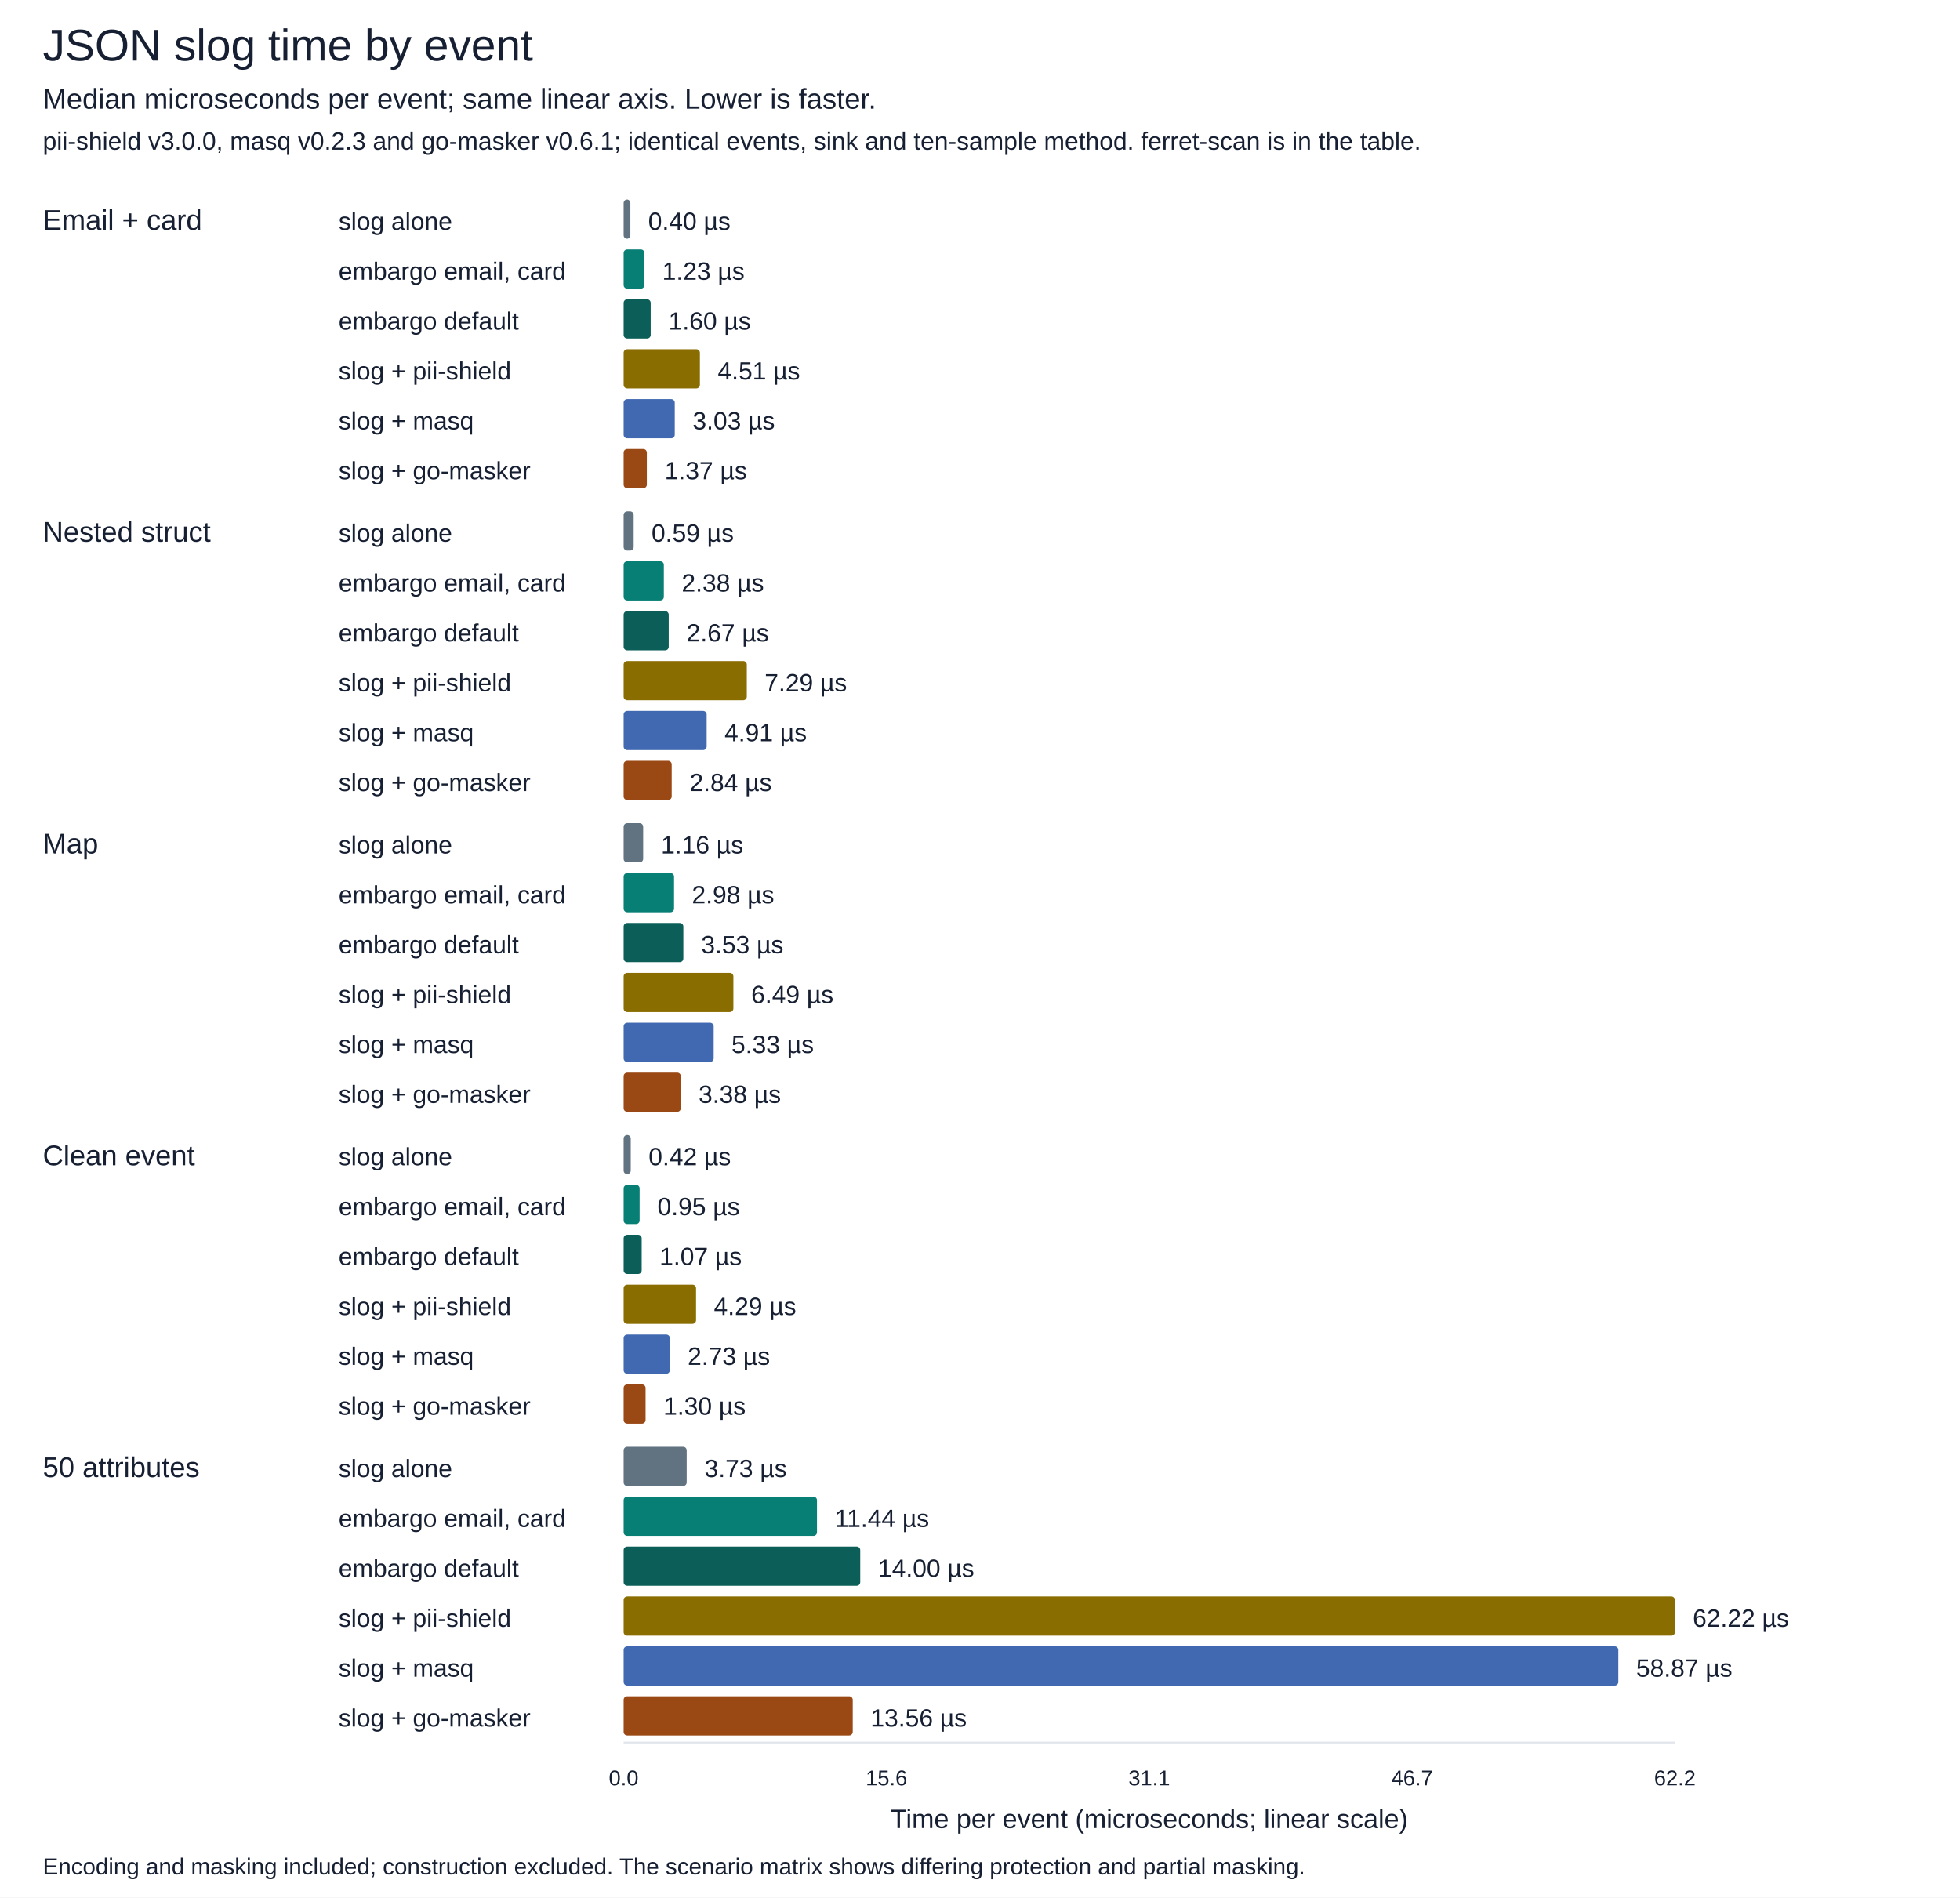
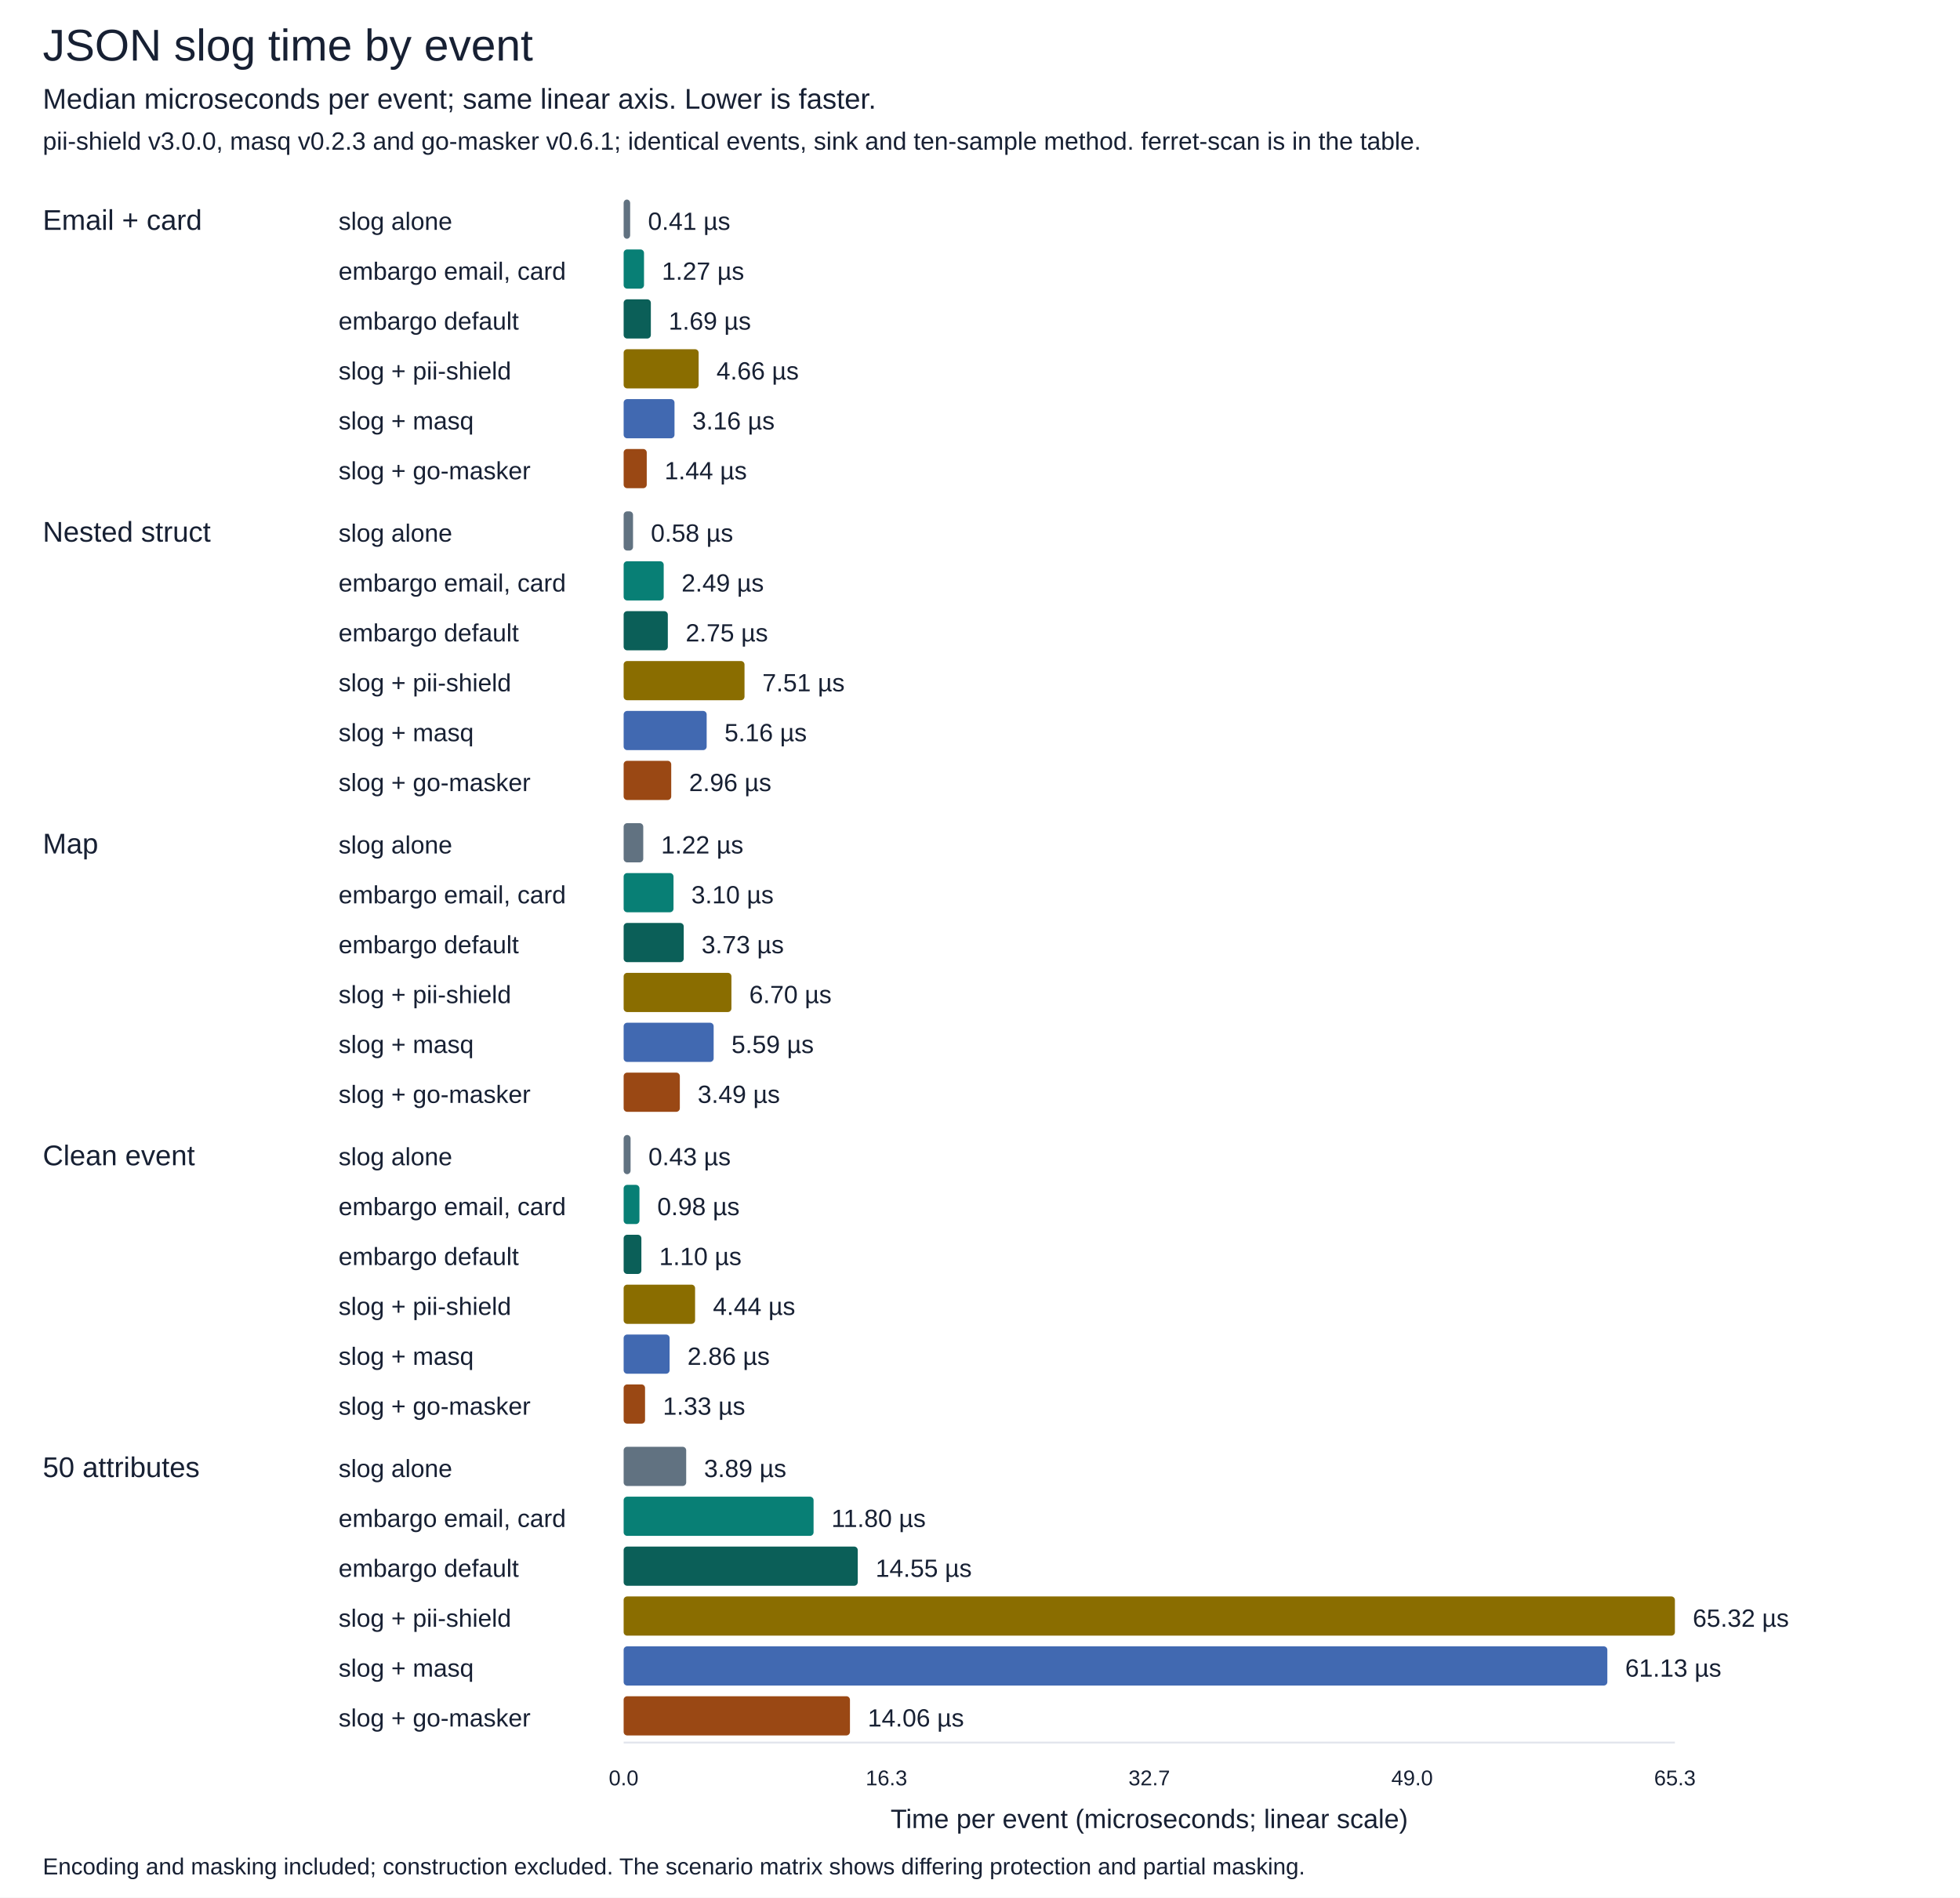
<svg xmlns="http://www.w3.org/2000/svg" width="1100" height="1065" viewBox="0 0 1100 1065" role="img">
  <rect width="100%" height="100%" fill="white" />
  <g font-family="Arial, sans-serif" font-size="15" fill="#172033">
    <text x="24" y="34" font-size="25" fill="#172033" text-anchor="start">JSON slog time by event</text>
    <text x="24" y="61" font-size="16" fill="#172033" text-anchor="start">Median microseconds per event; same linear axis. Lower is faster.</text>
    <text x="24" y="84" font-size="14" fill="#172033" text-anchor="start">pii-shield v3.0.0, masq v0.2.3 and go-masker v0.6.1; identical events, sink and ten-sample method. ferret-scan is in the table.</text>
    <text x="24" y="129" font-size="16" fill="#172033" text-anchor="start">Email + card</text>
    <text x="190" y="129" font-size="14" fill="#172033" text-anchor="start">slog alone</text>
-     <rect x="350" y="112" width="3.78" height="22" rx="2" fill="#617281" />
-     <text x="363.78" y="129" font-size="14" fill="#172033" text-anchor="start">0.40 µs</text>
+     <rect x="350" y="112" width="3.66" height="22" rx="2" fill="#617281" />
+     <text x="363.66" y="129" font-size="14" fill="#172033" text-anchor="start">0.41 µs</text>
    <text x="190" y="157" font-size="14" fill="#172033" text-anchor="start">embargo email, card</text>
-     <rect x="350" y="140" width="11.66" height="22" rx="2" fill="#087f75" />
-     <text x="371.66" y="157" font-size="14" fill="#172033" text-anchor="start">1.23 µs</text>
+     <rect x="350" y="140" width="11.44" height="22" rx="2" fill="#087f75" />
+     <text x="371.44" y="157" font-size="14" fill="#172033" text-anchor="start">1.27 µs</text>
    <text x="190" y="185" font-size="14" fill="#172033" text-anchor="start">embargo default</text>
-     <rect x="350" y="168" width="15.18" height="22" rx="2" fill="#0b5f58" />
-     <text x="375.18" y="185" font-size="14" fill="#172033" text-anchor="start">1.60 µs</text>
+     <rect x="350" y="168" width="15.27" height="22" rx="2" fill="#0b5f58" />
+     <text x="375.27" y="185" font-size="14" fill="#172033" text-anchor="start">1.69 µs</text>
    <text x="190" y="213" font-size="14" fill="#172033" text-anchor="start">slog + pii-shield</text>
-     <rect x="350" y="196" width="42.80" height="22" rx="2" fill="#8a6d00" />
-     <text x="402.8" y="213" font-size="14" fill="#172033" text-anchor="start">4.51 µs</text>
+     <rect x="350" y="196" width="42.09" height="22" rx="2" fill="#8a6d00" />
+     <text x="402.09" y="213" font-size="14" fill="#172033" text-anchor="start">4.66 µs</text>
    <text x="190" y="241" font-size="14" fill="#172033" text-anchor="start">slog + masq</text>
-     <rect x="350" y="224" width="28.69" height="22" rx="2" fill="#4169b1" />
-     <text x="388.69" y="241" font-size="14" fill="#172033" text-anchor="start">3.03 µs</text>
+     <rect x="350" y="224" width="28.55" height="22" rx="2" fill="#4169b1" />
+     <text x="388.55" y="241" font-size="14" fill="#172033" text-anchor="start">3.16 µs</text>
    <text x="190" y="269" font-size="14" fill="#172033" text-anchor="start">slog + go-masker</text>
-     <rect x="350" y="252" width="13.02" height="22" rx="2" fill="#9a4814" />
-     <text x="373.02" y="269" font-size="14" fill="#172033" text-anchor="start">1.37 µs</text>
+     <rect x="350" y="252" width="12.97" height="22" rx="2" fill="#9a4814" />
+     <text x="372.97" y="269" font-size="14" fill="#172033" text-anchor="start">1.44 µs</text>
    <text x="24" y="304" font-size="16" fill="#172033" text-anchor="start">Nested struct</text>
    <text x="190" y="304" font-size="14" fill="#172033" text-anchor="start">slog alone</text>
-     <rect x="350" y="287" width="5.63" height="22" rx="2" fill="#617281" />
-     <text x="365.63" y="304" font-size="14" fill="#172033" text-anchor="start">0.59 µs</text>
+     <rect x="350" y="287" width="5.27" height="22" rx="2" fill="#617281" />
+     <text x="365.27" y="304" font-size="14" fill="#172033" text-anchor="start">0.58 µs</text>
    <text x="190" y="332" font-size="14" fill="#172033" text-anchor="start">embargo email, card</text>
-     <rect x="350" y="315" width="22.56" height="22" rx="2" fill="#087f75" />
-     <text x="382.56" y="332" font-size="14" fill="#172033" text-anchor="start">2.38 µs</text>
+     <rect x="350" y="315" width="22.49" height="22" rx="2" fill="#087f75" />
+     <text x="382.49" y="332" font-size="14" fill="#172033" text-anchor="start">2.49 µs</text>
    <text x="190" y="360" font-size="14" fill="#172033" text-anchor="start">embargo default</text>
-     <rect x="350" y="343" width="25.30" height="22" rx="2" fill="#0b5f58" />
-     <text x="385.3" y="360" font-size="14" fill="#172033" text-anchor="start">2.67 µs</text>
+     <rect x="350" y="343" width="24.80" height="22" rx="2" fill="#0b5f58" />
+     <text x="384.8" y="360" font-size="14" fill="#172033" text-anchor="start">2.75 µs</text>
    <text x="190" y="388" font-size="14" fill="#172033" text-anchor="start">slog + pii-shield</text>
-     <rect x="350" y="371" width="69.12" height="22" rx="2" fill="#8a6d00" />
-     <text x="429.12" y="388" font-size="14" fill="#172033" text-anchor="start">7.29 µs</text>
+     <rect x="350" y="371" width="67.84" height="22" rx="2" fill="#8a6d00" />
+     <text x="427.84" y="388" font-size="14" fill="#172033" text-anchor="start">7.51 µs</text>
    <text x="190" y="416" font-size="14" fill="#172033" text-anchor="start">slog + masq</text>
-     <rect x="350" y="399" width="46.59" height="22" rx="2" fill="#4169b1" />
-     <text x="406.59" y="416" font-size="14" fill="#172033" text-anchor="start">4.91 µs</text>
+     <rect x="350" y="399" width="46.60" height="22" rx="2" fill="#4169b1" />
+     <text x="406.6" y="416" font-size="14" fill="#172033" text-anchor="start">5.16 µs</text>
    <text x="190" y="444" font-size="14" fill="#172033" text-anchor="start">slog + go-masker</text>
-     <rect x="350" y="427" width="26.97" height="22" rx="2" fill="#9a4814" />
-     <text x="386.97" y="444" font-size="14" fill="#172033" text-anchor="start">2.84 µs</text>
+     <rect x="350" y="427" width="26.71" height="22" rx="2" fill="#9a4814" />
+     <text x="386.71" y="444" font-size="14" fill="#172033" text-anchor="start">2.96 µs</text>
    <text x="24" y="479" font-size="16" fill="#172033" text-anchor="start">Map</text>
    <text x="190" y="479" font-size="14" fill="#172033" text-anchor="start">slog alone</text>
-     <rect x="350" y="462" width="10.96" height="22" rx="2" fill="#617281" />
-     <text x="370.96" y="479" font-size="14" fill="#172033" text-anchor="start">1.16 µs</text>
+     <rect x="350" y="462" width="11.01" height="22" rx="2" fill="#617281" />
+     <text x="371.01" y="479" font-size="14" fill="#172033" text-anchor="start">1.22 µs</text>
    <text x="190" y="507" font-size="14" fill="#172033" text-anchor="start">embargo email, card</text>
-     <rect x="350" y="490" width="28.29" height="22" rx="2" fill="#087f75" />
-     <text x="388.29" y="507" font-size="14" fill="#172033" text-anchor="start">2.98 µs</text>
+     <rect x="350" y="490" width="27.99" height="22" rx="2" fill="#087f75" />
+     <text x="387.99" y="507" font-size="14" fill="#172033" text-anchor="start">3.10 µs</text>
    <text x="190" y="535" font-size="14" fill="#172033" text-anchor="start">embargo default</text>
-     <rect x="350" y="518" width="33.51" height="22" rx="2" fill="#0b5f58" />
-     <text x="393.51" y="535" font-size="14" fill="#172033" text-anchor="start">3.53 µs</text>
+     <rect x="350" y="518" width="33.73" height="22" rx="2" fill="#0b5f58" />
+     <text x="393.73" y="535" font-size="14" fill="#172033" text-anchor="start">3.73 µs</text>
    <text x="190" y="563" font-size="14" fill="#172033" text-anchor="start">slog + pii-shield</text>
-     <rect x="350" y="546" width="61.59" height="22" rx="2" fill="#8a6d00" />
-     <text x="421.59" y="563" font-size="14" fill="#172033" text-anchor="start">6.49 µs</text>
+     <rect x="350" y="546" width="60.49" height="22" rx="2" fill="#8a6d00" />
+     <text x="420.49" y="563" font-size="14" fill="#172033" text-anchor="start">6.70 µs</text>
    <text x="190" y="591" font-size="14" fill="#172033" text-anchor="start">slog + masq</text>
-     <rect x="350" y="574" width="50.53" height="22" rx="2" fill="#4169b1" />
-     <text x="410.53" y="591" font-size="14" fill="#172033" text-anchor="start">5.33 µs</text>
+     <rect x="350" y="574" width="50.52" height="22" rx="2" fill="#4169b1" />
+     <text x="410.52" y="591" font-size="14" fill="#172033" text-anchor="start">5.59 µs</text>
    <text x="190" y="619" font-size="14" fill="#172033" text-anchor="start">slog + go-masker</text>
-     <rect x="350" y="602" width="32.08" height="22" rx="2" fill="#9a4814" />
-     <text x="392.08" y="619" font-size="14" fill="#172033" text-anchor="start">3.38 µs</text>
+     <rect x="350" y="602" width="31.54" height="22" rx="2" fill="#9a4814" />
+     <text x="391.54" y="619" font-size="14" fill="#172033" text-anchor="start">3.49 µs</text>
    <text x="24" y="654" font-size="16" fill="#172033" text-anchor="start">Clean event</text>
    <text x="190" y="654" font-size="14" fill="#172033" text-anchor="start">slog alone</text>
-     <rect x="350" y="637" width="3.99" height="22" rx="2" fill="#617281" />
-     <text x="363.99" y="654" font-size="14" fill="#172033" text-anchor="start">0.42 µs</text>
+     <rect x="350" y="637" width="3.90" height="22" rx="2" fill="#617281" />
+     <text x="363.9" y="654" font-size="14" fill="#172033" text-anchor="start">0.43 µs</text>
    <text x="190" y="682" font-size="14" fill="#172033" text-anchor="start">embargo email, card</text>
-     <rect x="350" y="665" width="8.97" height="22" rx="2" fill="#087f75" />
-     <text x="368.97" y="682" font-size="14" fill="#172033" text-anchor="start">0.95 µs</text>
+     <rect x="350" y="665" width="8.88" height="22" rx="2" fill="#087f75" />
+     <text x="368.88" y="682" font-size="14" fill="#172033" text-anchor="start">0.98 µs</text>
    <text x="190" y="710" font-size="14" fill="#172033" text-anchor="start">embargo default</text>
-     <rect x="350" y="693" width="10.13" height="22" rx="2" fill="#0b5f58" />
-     <text x="370.13" y="710" font-size="14" fill="#172033" text-anchor="start">1.07 µs</text>
+     <rect x="350" y="693" width="9.96" height="22" rx="2" fill="#0b5f58" />
+     <text x="369.96" y="710" font-size="14" fill="#172033" text-anchor="start">1.10 µs</text>
    <text x="190" y="738" font-size="14" fill="#172033" text-anchor="start">slog + pii-shield</text>
-     <rect x="350" y="721" width="40.64" height="22" rx="2" fill="#8a6d00" />
-     <text x="400.64" y="738" font-size="14" fill="#172033" text-anchor="start">4.29 µs</text>
+     <rect x="350" y="721" width="40.10" height="22" rx="2" fill="#8a6d00" />
+     <text x="400.1" y="738" font-size="14" fill="#172033" text-anchor="start">4.44 µs</text>
    <text x="190" y="766" font-size="14" fill="#172033" text-anchor="start">slog + masq</text>
-     <rect x="350" y="749" width="25.93" height="22" rx="2" fill="#4169b1" />
-     <text x="385.93" y="766" font-size="14" fill="#172033" text-anchor="start">2.73 µs</text>
+     <rect x="350" y="749" width="25.80" height="22" rx="2" fill="#4169b1" />
+     <text x="385.8" y="766" font-size="14" fill="#172033" text-anchor="start">2.86 µs</text>
    <text x="190" y="794" font-size="14" fill="#172033" text-anchor="start">slog + go-masker</text>
-     <rect x="350" y="777" width="12.31" height="22" rx="2" fill="#9a4814" />
-     <text x="372.31" y="794" font-size="14" fill="#172033" text-anchor="start">1.30 µs</text>
+     <rect x="350" y="777" width="12.02" height="22" rx="2" fill="#9a4814" />
+     <text x="372.02" y="794" font-size="14" fill="#172033" text-anchor="start">1.33 µs</text>
    <text x="24" y="829" font-size="16" fill="#172033" text-anchor="start">50 attributes</text>
    <text x="190" y="829" font-size="14" fill="#172033" text-anchor="start">slog alone</text>
-     <rect x="350" y="812" width="35.39" height="22" rx="2" fill="#617281" />
-     <text x="395.39" y="829" font-size="14" fill="#172033" text-anchor="start">3.73 µs</text>
+     <rect x="350" y="812" width="35.11" height="22" rx="2" fill="#617281" />
+     <text x="395.11" y="829" font-size="14" fill="#172033" text-anchor="start">3.89 µs</text>
    <text x="190" y="857" font-size="14" fill="#172033" text-anchor="start">embargo email, card</text>
-     <rect x="350" y="840" width="108.52" height="22" rx="2" fill="#087f75" />
-     <text x="468.52" y="857" font-size="14" fill="#172033" text-anchor="start">11.44 µs</text>
+     <rect x="350" y="840" width="106.60" height="22" rx="2" fill="#087f75" />
+     <text x="466.6" y="857" font-size="14" fill="#172033" text-anchor="start">11.80 µs</text>
    <text x="190" y="885" font-size="14" fill="#172033" text-anchor="start">embargo default</text>
-     <rect x="350" y="868" width="132.79" height="22" rx="2" fill="#0b5f58" />
-     <text x="492.79" y="885" font-size="14" fill="#172033" text-anchor="start">14.00 µs</text>
+     <rect x="350" y="868" width="131.39" height="22" rx="2" fill="#0b5f58" />
+     <text x="491.39" y="885" font-size="14" fill="#172033" text-anchor="start">14.55 µs</text>
    <text x="190" y="913" font-size="14" fill="#172033" text-anchor="start">slog + pii-shield</text>
    <rect x="350" y="896" width="590.00" height="22" rx="2" fill="#8a6d00" />
-     <text x="950.0" y="913" font-size="14" fill="#172033" text-anchor="start">62.22 µs</text>
+     <text x="950.0" y="913" font-size="14" fill="#172033" text-anchor="start">65.32 µs</text>
    <text x="190" y="941" font-size="14" fill="#172033" text-anchor="start">slog + masq</text>
-     <rect x="350" y="924" width="558.24" height="22" rx="2" fill="#4169b1" />
-     <text x="918.24" y="941" font-size="14" fill="#172033" text-anchor="start">58.87 µs</text>
+     <rect x="350" y="924" width="552.08" height="22" rx="2" fill="#4169b1" />
+     <text x="912.08" y="941" font-size="14" fill="#172033" text-anchor="start">61.13 µs</text>
    <text x="190" y="969" font-size="14" fill="#172033" text-anchor="start">slog + go-masker</text>
-     <rect x="350" y="952" width="128.58" height="22" rx="2" fill="#9a4814" />
-     <text x="488.58" y="969" font-size="14" fill="#172033" text-anchor="start">13.56 µs</text>
+     <rect x="350" y="952" width="127.02" height="22" rx="2" fill="#9a4814" />
+     <text x="487.02" y="969" font-size="14" fill="#172033" text-anchor="start">14.06 µs</text>
    <path d="M350,978 L940,978" stroke="#e1e5ec" />
    <text x="350.0" y="1002" font-size="12" fill="#172033" text-anchor="middle">0.0</text>
-     <text x="497.5" y="1002" font-size="12" fill="#172033" text-anchor="middle">15.6</text>
-     <text x="645.0" y="1002" font-size="12" fill="#172033" text-anchor="middle">31.1</text>
-     <text x="792.5" y="1002" font-size="12" fill="#172033" text-anchor="middle">46.7</text>
-     <text x="940.0" y="1002" font-size="12" fill="#172033" text-anchor="middle">62.2</text>
+     <text x="497.5" y="1002" font-size="12" fill="#172033" text-anchor="middle">16.3</text>
+     <text x="645.0" y="1002" font-size="12" fill="#172033" text-anchor="middle">32.7</text>
+     <text x="792.5" y="1002" font-size="12" fill="#172033" text-anchor="middle">49.0</text>
+     <text x="940.0" y="1002" font-size="12" fill="#172033" text-anchor="middle">65.3</text>
    <text x="645" y="1026" font-size="15" fill="#172033" text-anchor="middle">Time per event (microseconds; linear scale)</text>
    <text x="24" y="1052" font-size="13" fill="#172033" text-anchor="start">Encoding and masking included; construction excluded. The scenario matrix shows differing protection and partial masking.</text>
  </g>
</svg>
